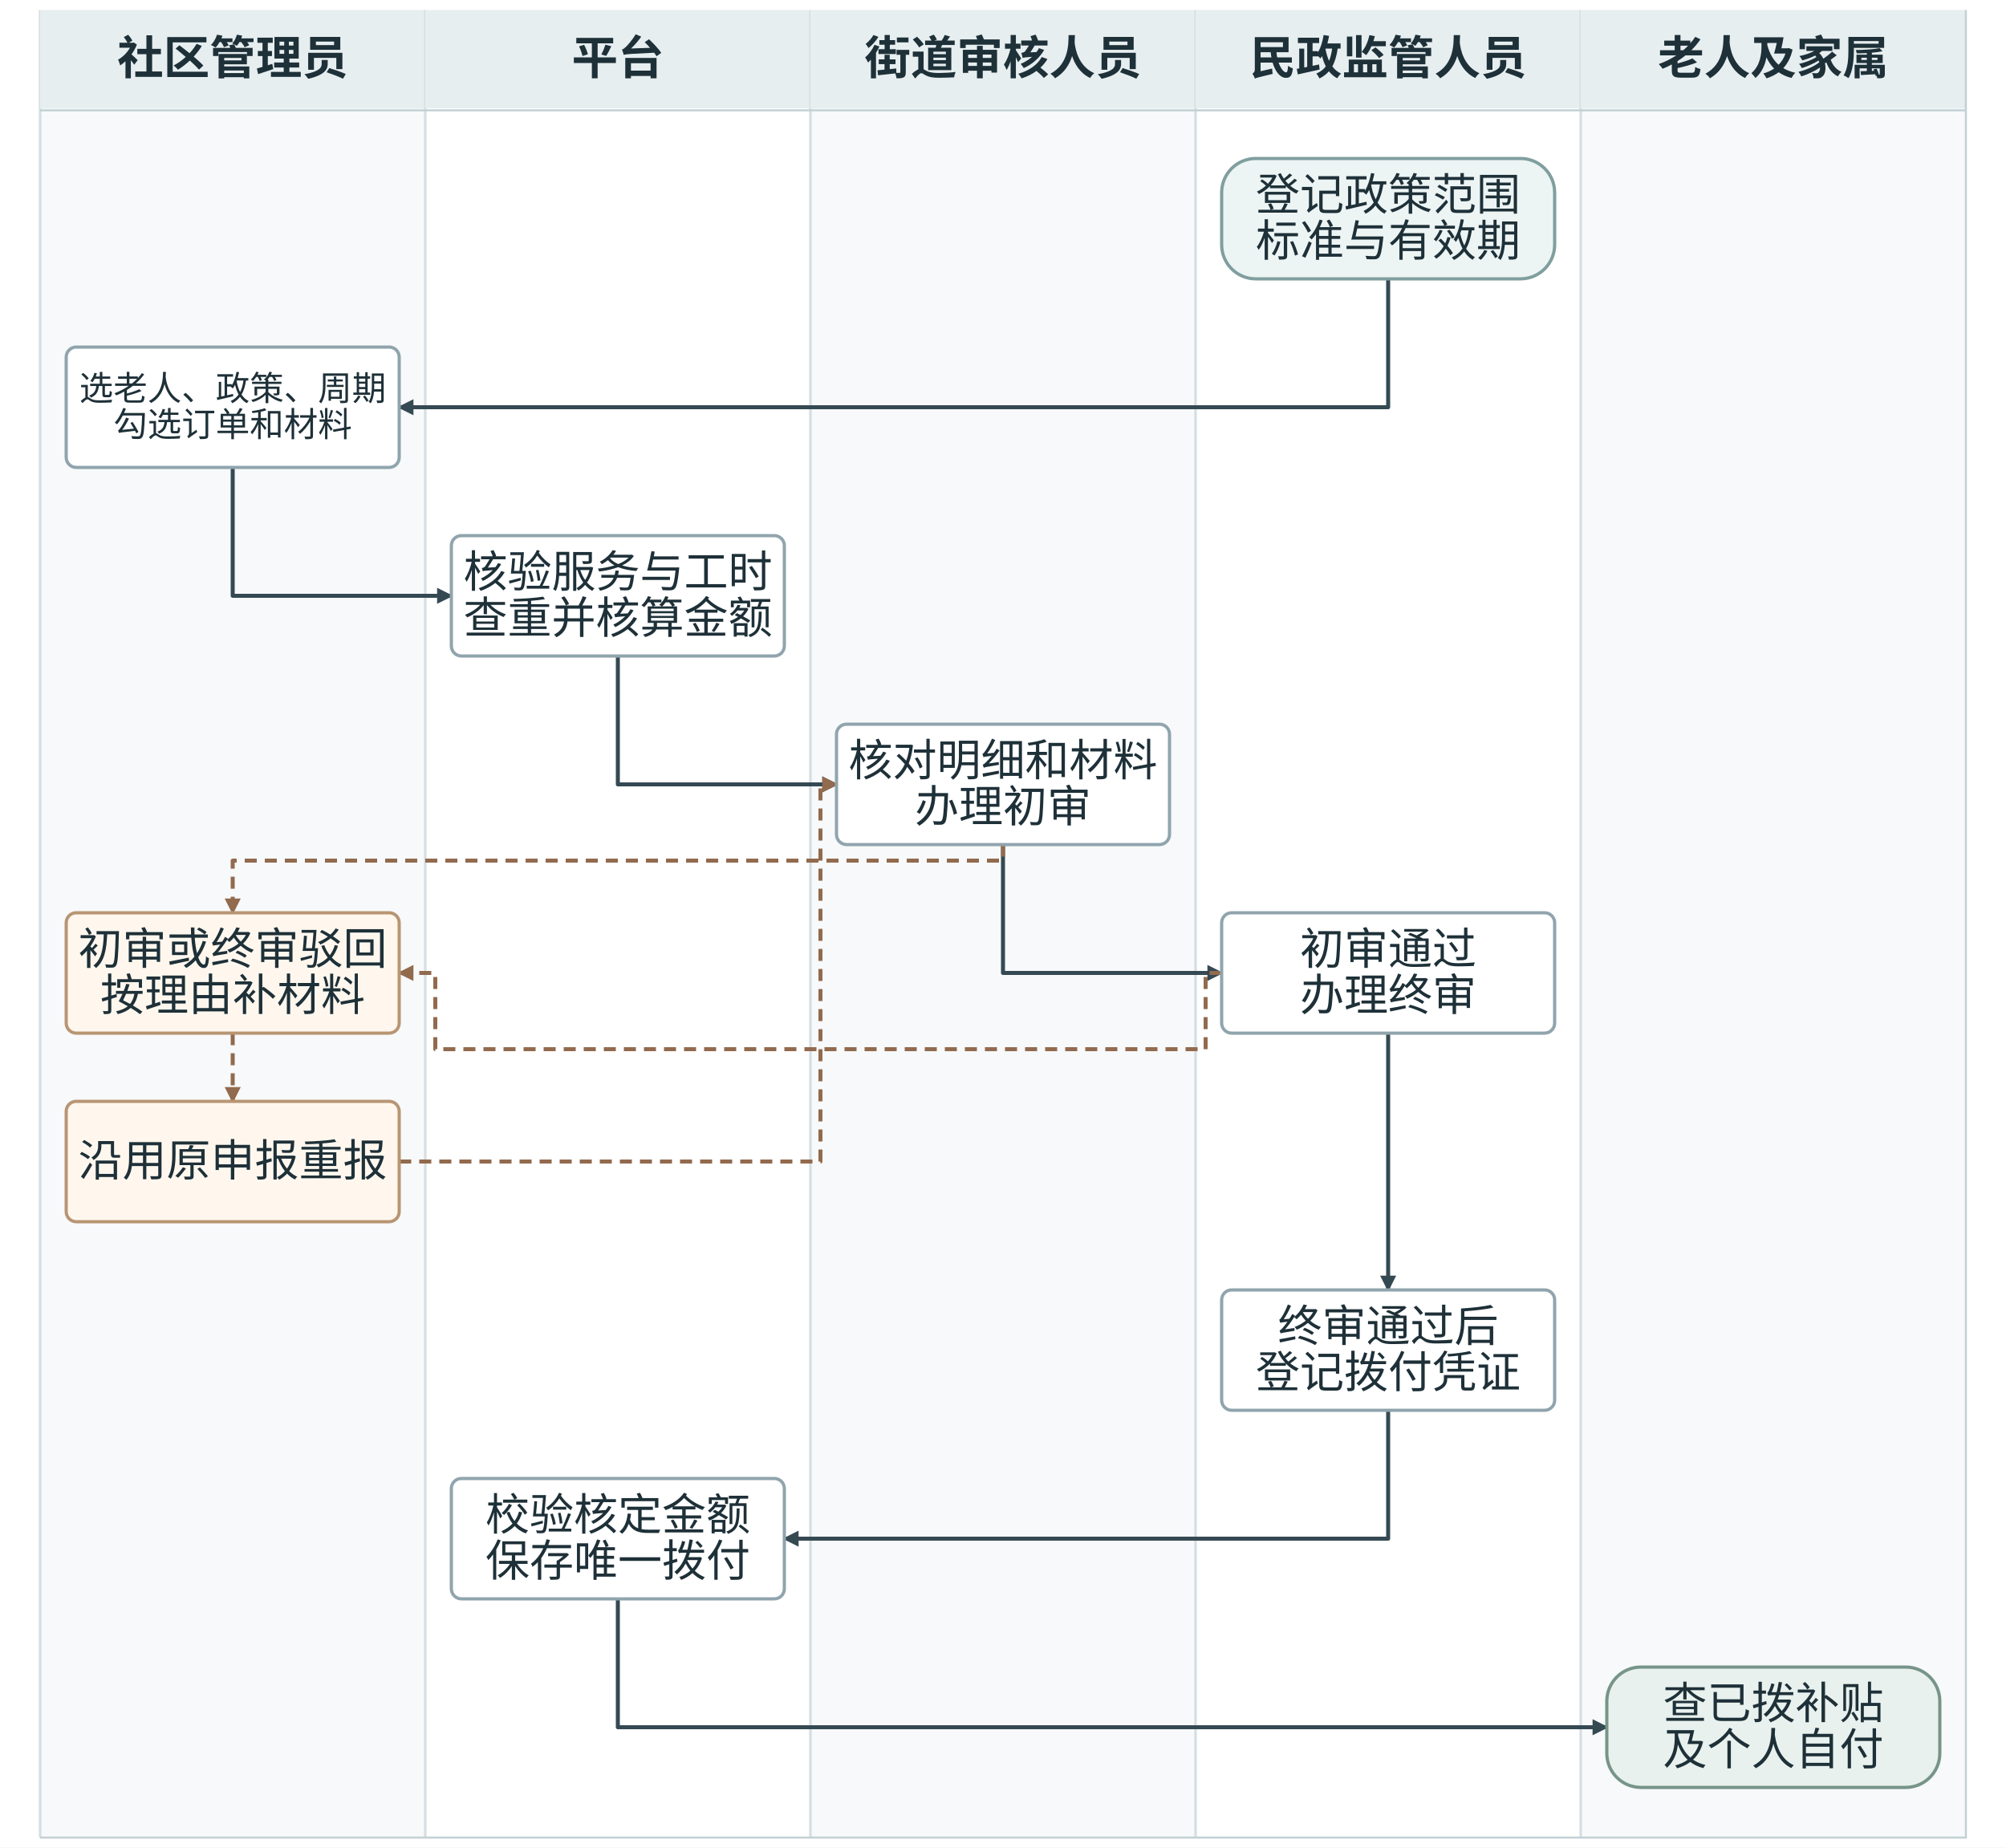
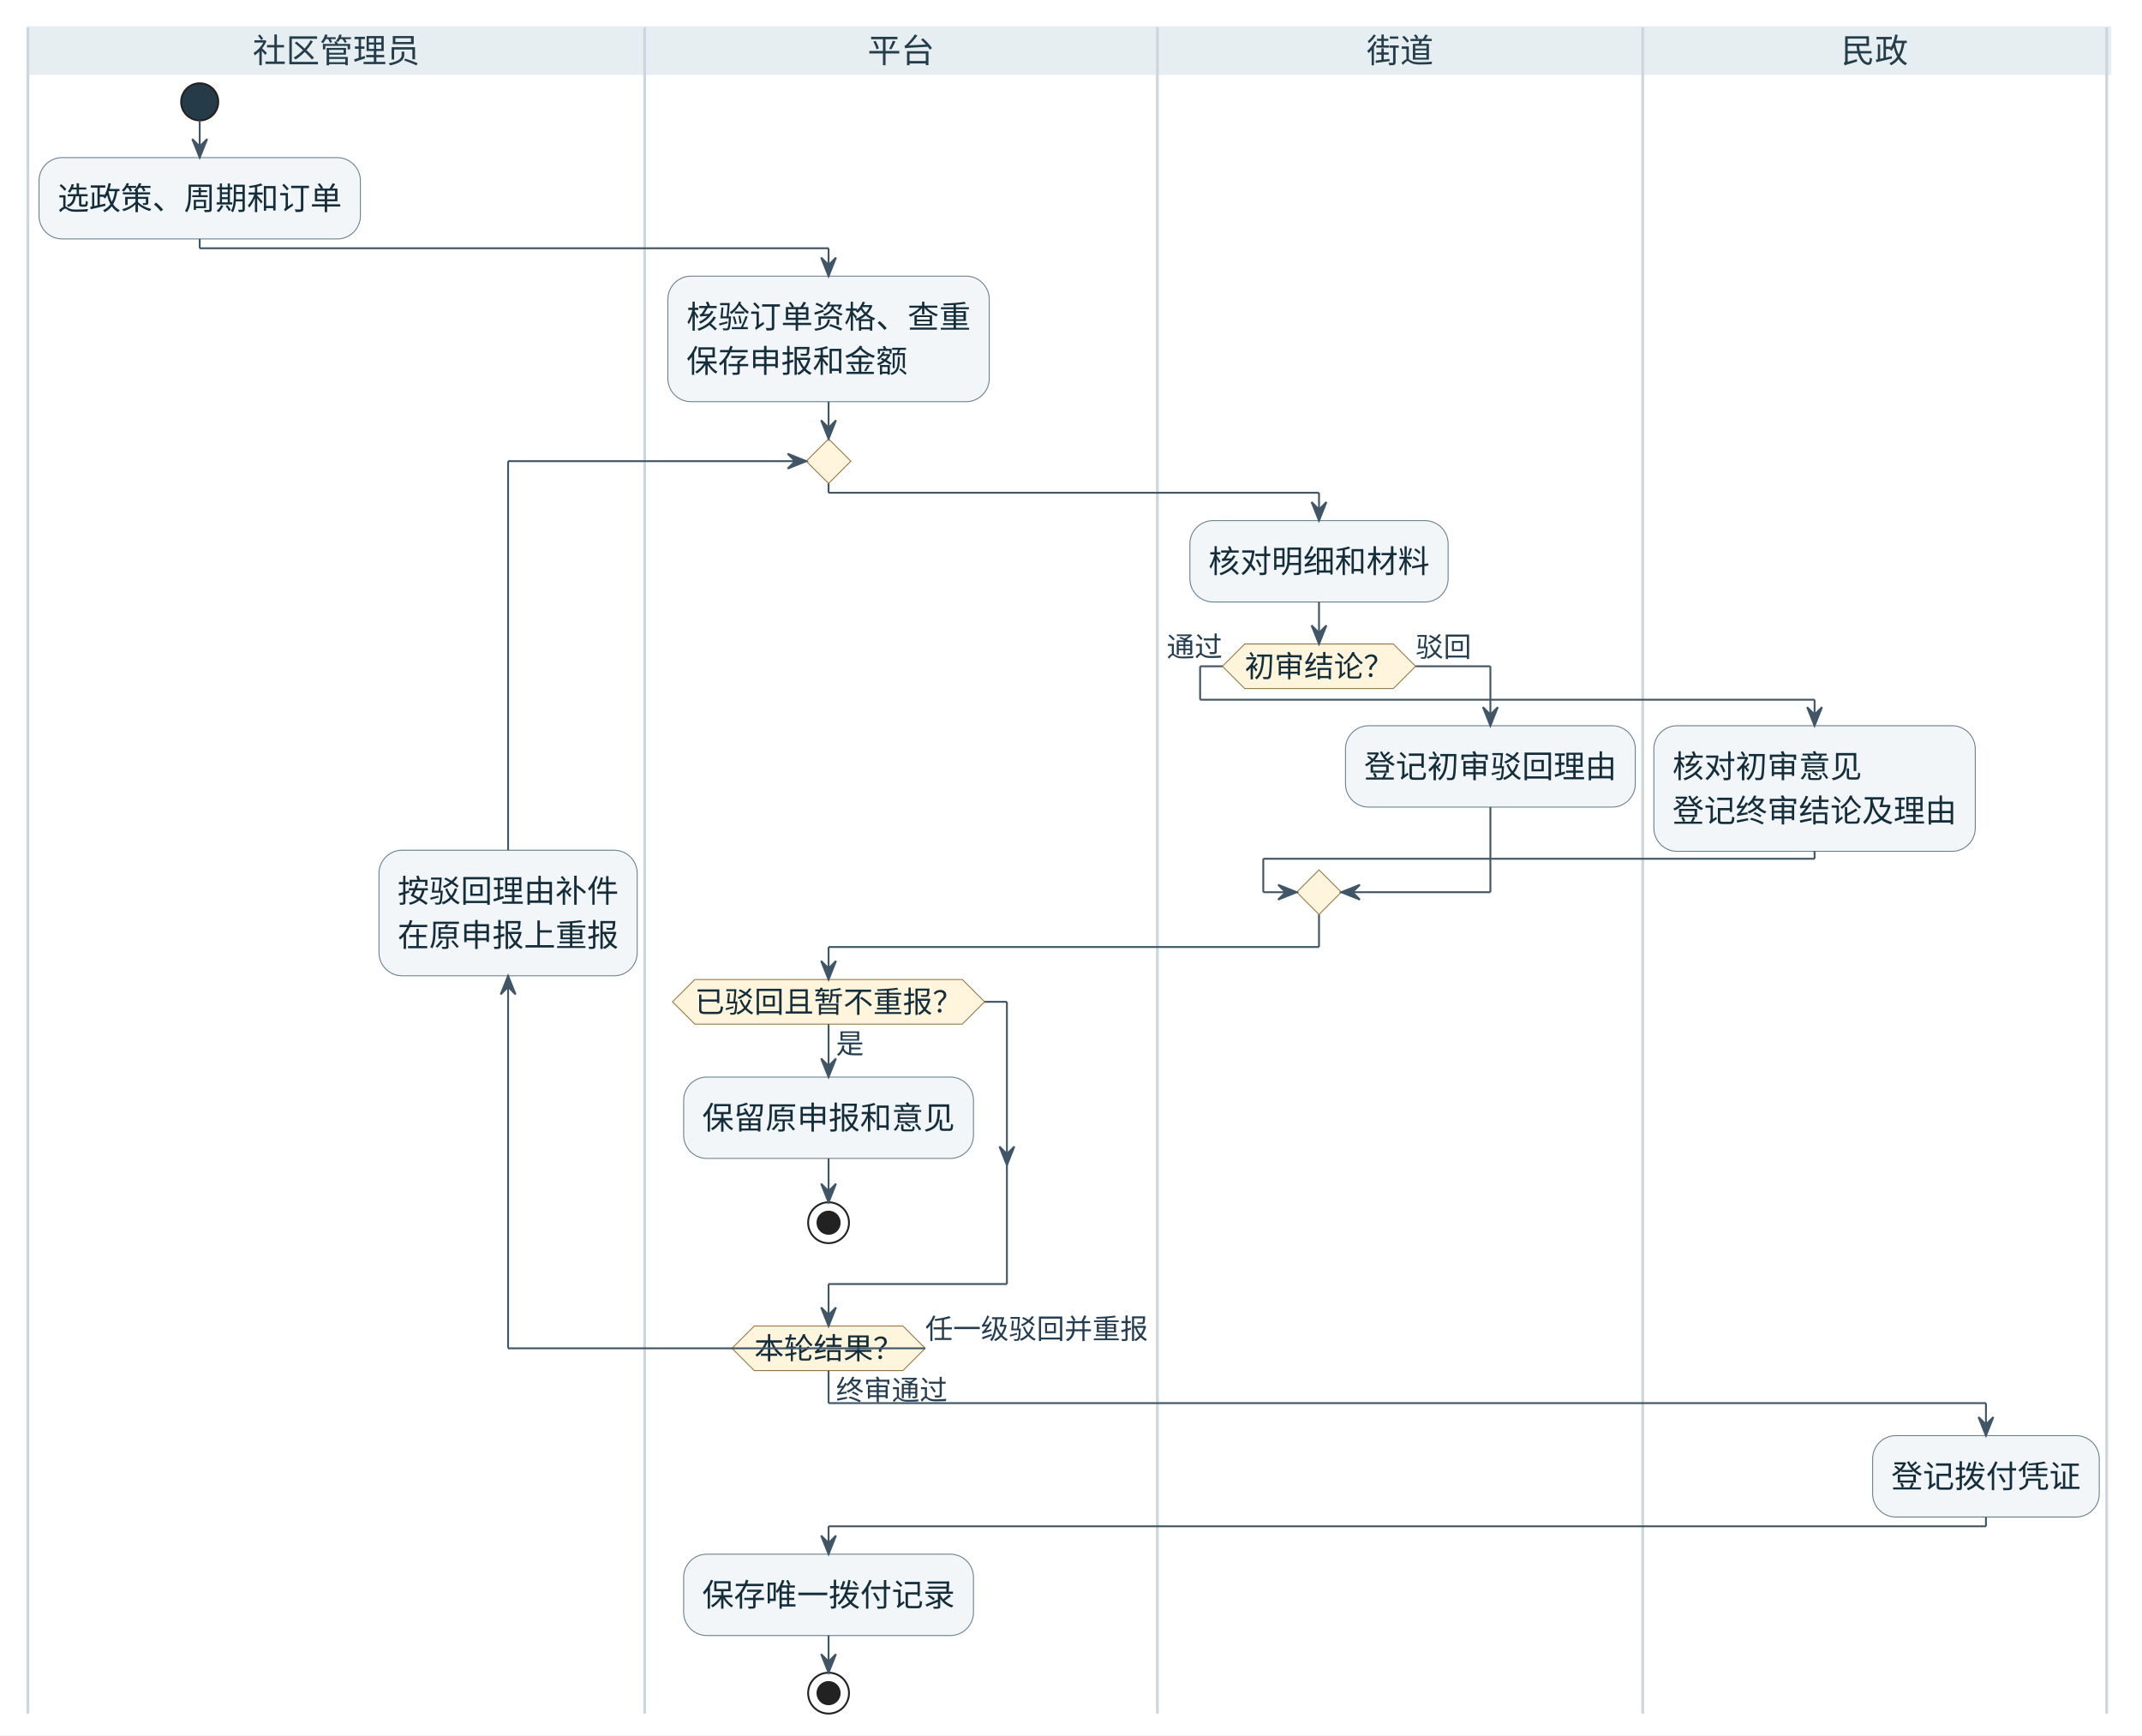
- <svg xmlns="http://www.w3.org/2000/svg" role="img" aria-labelledby="title desc" width="1000" height="921" viewBox="0 0 1000 921">
-   <defs>
-     <marker id="forward" markerWidth="8" markerHeight="8" refX="7.1" refY="4" orient="auto" markerUnits="userSpaceOnUse">
-       <path d="M0 0 L8 4 L0 8 Z" fill="#354953" />
-     </marker>
-     <marker id="branch" markerWidth="8" markerHeight="8" refX="7.1" refY="4" orient="auto" markerUnits="userSpaceOnUse">
-       <path d="M0 0 L8 4 L0 8 Z" fill="#926a4e" />
-     </marker>
-   </defs>
-   <style>text{font-family:"PingFang SC","Microsoft YaHei","Noto Sans CJK SC",sans-serif;text-anchor:middle;fill:#1e3038}</style>
-   <rect width="1000" height="921" fill="white" />
-   <rect x="20" y="5" width="192" height="911" fill="#f7f9fa" />
-   <path d="M20 5 V916" stroke="#d5dfe3" stroke-width="1.3" />
-   <rect x="20" y="5" width="192" height="49" fill="#e7eef0" />
-   <text x="116" y="37" style="font-size:23px;font-weight:600">社区管理员</text>
-   <rect x="212" y="5" width="192" height="911" fill="#ffffff" />
-   <path d="M212 5 V916" stroke="#d5dfe3" stroke-width="1.3" />
-   <rect x="212" y="5" width="192" height="49" fill="#e7eef0" />
-   <text x="308" y="37" style="font-size:23px;font-weight:600">平台</text>
-   <rect x="404" y="5" width="192" height="911" fill="#f7f9fa" />
-   <path d="M404 5 V916" stroke="#d5dfe3" stroke-width="1.3" />
-   <rect x="404" y="5" width="192" height="49" fill="#e7eef0" />
-   <text x="500" y="37" style="font-size:23px;font-weight:600">街道审核人员</text>
-   <rect x="596" y="5" width="192" height="911" fill="#ffffff" />
-   <path d="M596 5 V916" stroke="#d5dfe3" stroke-width="1.3" />
-   <rect x="596" y="5" width="192" height="49" fill="#e7eef0" />
-   <text x="692" y="37" style="font-size:23px;font-weight:600">民政监管人员</text>
-   <rect x="788" y="5" width="192" height="911" fill="#f7f9fa" />
-   <path d="M788 5 V916" stroke="#d5dfe3" stroke-width="1.3" />
-   <rect x="788" y="5" width="192" height="49" fill="#e7eef0" />
-   <text x="884" y="37" style="font-size:23px;font-weight:600">老人及家属</text>
-   <path d="M980 5 V916 H20 M20 55 H980" fill="none" stroke="#c2d0d5" />
-   <polyline points="692,139 692,203 199,203" fill="none" stroke="#354953" stroke-width="2" stroke-linejoin="round" marker-end="url(#forward)" />
-   <polyline points="116,233 116,297 225,297" fill="none" stroke="#354953" stroke-width="2" stroke-linejoin="round" marker-end="url(#forward)" />
-   <polyline points="308,327 308,391 417,391" fill="none" stroke="#354953" stroke-width="2" stroke-linejoin="round" marker-end="url(#forward)" />
-   <polyline points="500,421 500,485 609,485" fill="none" stroke="#354953" stroke-width="2" stroke-linejoin="round" marker-end="url(#forward)" />
-   <polyline points="692,515 692,643" fill="none" stroke="#354953" stroke-width="2" stroke-linejoin="round" marker-end="url(#forward)" />
-   <polyline points="692,703 692,767 391,767" fill="none" stroke="#354953" stroke-width="2" stroke-linejoin="round" marker-end="url(#forward)" />
-   <polyline points="308,797 308,861 801,861" fill="none" stroke="#354953" stroke-width="2" stroke-linejoin="round" marker-end="url(#forward)" />
-   <polyline points="500,421 500,429 116,429 116,455" fill="none" stroke="#926a4e" stroke-width="2" stroke-linejoin="round" stroke-dasharray="6 4" marker-end="url(#branch)" />
-   <polyline points="116,515 116,549" fill="none" stroke="#926a4e" stroke-width="2" stroke-linejoin="round" stroke-dasharray="6 4" marker-end="url(#branch)" />
-   <polyline points="199,579 409,579 409,391 417,391" fill="none" stroke="#926a4e" stroke-width="2" stroke-linejoin="round" stroke-dasharray="6 4" marker-end="url(#branch)" />
-   <polyline points="609,485 601,485 601,523 217,523 217,485 199,485" fill="none" stroke="#926a4e" stroke-width="2" stroke-linejoin="round" stroke-dasharray="6 4" marker-end="url(#branch)" />
-   <rect x="609" y="79" width="166" height="60" rx="17" fill="#edf4f4" stroke="#809e9e" stroke-width="1.6" />
-   <text x="692" y="104.76" style="font-size:22px;font-weight:400">登记政策范围</text>
-   <text x="692" y="127.76" style="font-size:22px;font-weight:400">标准与有效期</text>
-   <rect x="33" y="173" width="166" height="60" rx="5" fill="white" stroke="#90a4ad" stroke-width="1.6" />
-   <text x="116" y="199.61" style="font-size:17px;font-weight:400">选老人、政策、周期</text>
-   <text x="116" y="217.61" style="font-size:17px;font-weight:400">勾选订单和材料</text>
-   <rect x="225" y="267" width="166" height="60" rx="5" fill="white" stroke="#90a4ad" stroke-width="1.6" />
-   <text x="308" y="292.76" style="font-size:22px;font-weight:400">核验服务与工时</text>
-   <text x="308" y="315.76" style="font-size:22px;font-weight:400">查重并核算金额</text>
-   <rect x="417" y="361" width="166" height="60" rx="5" fill="white" stroke="#90a4ad" stroke-width="1.6" />
-   <text x="500" y="386.76" style="font-size:22px;font-weight:400">核对明细和材料</text>
-   <text x="500" y="409.76" style="font-size:22px;font-weight:400">办理初审</text>
-   <rect x="609" y="455" width="166" height="60" rx="5" fill="white" stroke="#90a4ad" stroke-width="1.6" />
-   <text x="692" y="480.76" style="font-size:22px;font-weight:400">初审通过</text>
-   <text x="692" y="503.76" style="font-size:22px;font-weight:400">办理终审</text>
-   <rect x="33" y="455" width="166" height="60" rx="5" fill="#fff7ee" stroke="#b89573" stroke-width="1.6" />
-   <text x="116" y="480.76" style="font-size:22px;font-weight:400">初审或终审驳回</text>
-   <text x="116" y="503.76" style="font-size:22px;font-weight:400">按理由补材料</text>
-   <rect x="33" y="549" width="166" height="60" rx="5" fill="#fff7ee" stroke="#b89573" stroke-width="1.6" />
-   <text x="116" y="586.26" style="font-size:22px;font-weight:400">沿用原申报重报</text>
-   <rect x="609" y="643" width="166" height="60" rx="5" fill="white" stroke="#90a4ad" stroke-width="1.6" />
-   <text x="692" y="668.76" style="font-size:22px;font-weight:400">终审通过后</text>
-   <text x="692" y="691.76" style="font-size:22px;font-weight:400">登记拨付凭证</text>
-   <rect x="225" y="737" width="166" height="60" rx="5" fill="white" stroke="#90a4ad" stroke-width="1.6" />
-   <text x="308" y="762.76" style="font-size:22px;font-weight:400">校验核定金额</text>
-   <text x="308" y="785.76" style="font-size:22px;font-weight:400">保存唯一拨付</text>
-   <rect x="801" y="831" width="166" height="60" rx="17" fill="#e8f1ed" stroke="#779488" stroke-width="1.6" />
-   <text x="884" y="856.76" style="font-size:22px;font-weight:400">查已拨补贴</text>
-   <text x="884" y="879.76" style="font-size:22px;font-weight:400">及个人自付</text>
+ <svg xmlns="http://www.w3.org/2000/svg" width="1153" height="934" viewBox="0 0 1153.0 934.0" role="img">
+   <rect width="100%" height="100%" fill="white" />
+   <g transform="translate(0.0 0)">
+     <g>
+       <rect fill="#E6EEF2" height="25.2" style="stroke:#E6EEF2;stroke-width:1;" width="1120.997" x="15" y="14.62" />
+       <ellipse cx="107.5" cy="54.82" fill="#263B48" rx="10" ry="10" style="stroke:#222222;stroke-width:1;" />
+       <rect fill="#F2F6F8" height="43.8" rx="12.5" ry="12.5" style="stroke:#657D8C;stroke-width:0.5;" width="173" x="21" y="84.82" />
+       <text fill="#142D3B" font-family="PingFang SC, Microsoft YaHei, Noto Sans CJK SC, sans-serif" font-size="17" lengthAdjust="spacing" textLength="153" x="31" y="112.84">选政策、周期和订单</text>
+       <rect fill="#F2F6F8" height="67.6" rx="12.5" ry="12.5" style="stroke:#657D8C;stroke-width:0.5;" width="139" x="204" y="457.62" />
+       <text fill="#142D3B" font-family="PingFang SC, Microsoft YaHei, Noto Sans CJK SC, sans-serif" font-size="17" lengthAdjust="spacing" textLength="119" x="214" y="485.64">按驳回理由补件</text>
+       <text fill="#142D3B" font-family="PingFang SC, Microsoft YaHei, Noto Sans CJK SC, sans-serif" font-size="17" lengthAdjust="spacing" textLength="119" x="214" y="509.44">在原申报上重报</text>
+       <line style="stroke:#CCD6DC;stroke-width:1.5;" x1="15" x2="15" y1="14.62" y2="922.32" />
+       <rect fill="#F2F6F8" height="67.6" rx="12.5" ry="12.5" style="stroke:#657D8C;stroke-width:0.5;" width="173" x="359.5" y="148.62" />
+       <text fill="#142D3B" font-family="PingFang SC, Microsoft YaHei, Noto Sans CJK SC, sans-serif" font-size="17" lengthAdjust="spacing" textLength="153" x="369.5" y="176.64">核验订单资格、查重</text>
+       <text fill="#142D3B" font-family="PingFang SC, Microsoft YaHei, Noto Sans CJK SC, sans-serif" font-size="17" lengthAdjust="spacing" textLength="119" x="369.5" y="200.44">保存申报和金额</text>
+       <rect fill="#F2F6F8" height="43.8" rx="12.5" ry="12.5" style="stroke:#657D8C;stroke-width:0.5;" width="156" x="368" y="579.72" />
+       <text fill="#142D3B" font-family="PingFang SC, Microsoft YaHei, Noto Sans CJK SC, sans-serif" font-size="17" lengthAdjust="spacing" textLength="136" x="378" y="607.74">保留原申报和意见</text>
+       <ellipse cx="446" cy="658.12" fill="none" rx="11" ry="11" style="stroke:#222222;stroke-width:1;" />
+       <ellipse cx="446" cy="658.12" fill="#222222" rx="6" ry="6" style="stroke:#222222;stroke-width:1;" />
+       <polygon fill="#FFF5DD" points="374,527.22,518,527.22,530,539.22,518,551.22,374,551.22,362,539.22,374,527.22" style="stroke:#947442;stroke-width:0.5;" />
+       <text fill="#253D50" font-family="PingFang SC, Microsoft YaHei, Noto Sans CJK SC, sans-serif" font-size="15" lengthAdjust="spacing" textLength="15" x="450" y="567.12">是</text>
+       <text fill="#142D3B" font-family="PingFang SC, Microsoft YaHei, Noto Sans CJK SC, sans-serif" font-size="16" lengthAdjust="spacing" textLength="144" x="374" y="544.98">已驳回且暂不重报？</text>
+       <polygon fill="#FFF5DD" points="446,236.22,458,248.22,446,260.22,434,248.22,446,236.22" style="stroke:#947442;stroke-width:0.5;" />
+       <polygon fill="#FFF5DD" points="406,713.72,486,713.72,498,725.72,486,737.72,406,737.72,394,725.72,406,713.72" style="stroke:#947442;stroke-width:0.5;" />
+       <text fill="#253D50" font-family="PingFang SC, Microsoft YaHei, Noto Sans CJK SC, sans-serif" font-size="15" lengthAdjust="spacing" textLength="60" x="450" y="753.62">终审通过</text>
+       <text fill="#142D3B" font-family="PingFang SC, Microsoft YaHei, Noto Sans CJK SC, sans-serif" font-size="16" lengthAdjust="spacing" textLength="80" x="406" y="731.48">本轮结果？</text>
+       <text fill="#253D50" font-family="PingFang SC, Microsoft YaHei, Noto Sans CJK SC, sans-serif" font-size="15" lengthAdjust="spacing" textLength="120" x="498" y="720.62">任一级驳回并重报</text>
+       <rect fill="#F2F6F8" height="43.8" rx="12.5" ry="12.5" style="stroke:#657D8C;stroke-width:0.5;" width="156" x="368" y="836.52" />
+       <text fill="#142D3B" font-family="PingFang SC, Microsoft YaHei, Noto Sans CJK SC, sans-serif" font-size="17" lengthAdjust="spacing" textLength="136" x="378" y="864.54">保存唯一拨付记录</text>
+       <ellipse cx="446" cy="911.32" fill="none" rx="11" ry="11" style="stroke:#222222;stroke-width:1;" />
+       <ellipse cx="446" cy="911.32" fill="#222222" rx="6" ry="6" style="stroke:#222222;stroke-width:1;" />
+       <line style="stroke:#CCD6DC;stroke-width:1.5;" x1="347" x2="347" y1="14.62" y2="922.32" />
+       <rect fill="#F2F6F8" height="43.8" rx="12.5" ry="12.5" style="stroke:#657D8C;stroke-width:0.5;" width="139" x="640.5" y="280.22" />
+       <text fill="#142D3B" font-family="PingFang SC, Microsoft YaHei, Noto Sans CJK SC, sans-serif" font-size="17" lengthAdjust="spacing" textLength="119" x="650.5" y="308.24">核对明细和材料</text>
+       <polygon fill="#FFF5DD" points="670,346.62,750,346.62,762,358.62,750,370.62,670,370.62,658,358.62,670,346.62" style="stroke:#947442;stroke-width:0.5;" />
+       <text fill="#142D3B" font-family="PingFang SC, Microsoft YaHei, Noto Sans CJK SC, sans-serif" font-size="16" lengthAdjust="spacing" textLength="80" x="670" y="364.38">初审结论？</text>
+       <text fill="#253D50" font-family="PingFang SC, Microsoft YaHei, Noto Sans CJK SC, sans-serif" font-size="15" lengthAdjust="spacing" textLength="30" x="628" y="353.52">通过</text>
+       <text fill="#253D50" font-family="PingFang SC, Microsoft YaHei, Noto Sans CJK SC, sans-serif" font-size="15" lengthAdjust="spacing" textLength="30" x="762" y="353.52">驳回</text>
+       <rect fill="#F2F6F8" height="43.8" rx="12.5" ry="12.5" style="stroke:#657D8C;stroke-width:0.5;" width="156" x="724.25" y="390.62" />
+       <text fill="#142D3B" font-family="PingFang SC, Microsoft YaHei, Noto Sans CJK SC, sans-serif" font-size="17" lengthAdjust="spacing" textLength="136" x="734.25" y="418.64">登记初审驳回理由</text>
+       <polygon fill="#FFF5DD" points="710,468.22,722,480.22,710,492.22,698,480.22,710,468.22" style="stroke:#947442;stroke-width:0.5;" />
+       <line style="stroke:#CCD6DC;stroke-width:1.5;" x1="623" x2="623" y1="14.62" y2="922.32" />
+       <rect fill="#F2F6F8" height="67.6" rx="12.5" ry="12.5" style="stroke:#657D8C;stroke-width:0.5;" width="173" x="890.25" y="390.62" />
+       <text fill="#142D3B" font-family="PingFang SC, Microsoft YaHei, Noto Sans CJK SC, sans-serif" font-size="17" lengthAdjust="spacing" textLength="102" x="900.25" y="418.64">核对初审意见</text>
+       <text fill="#142D3B" font-family="PingFang SC, Microsoft YaHei, Noto Sans CJK SC, sans-serif" font-size="17" lengthAdjust="spacing" textLength="153" x="900.25" y="442.44">登记终审结论及理由</text>
+       <rect fill="#F2F6F8" height="43.8" rx="12.5" ry="12.5" style="stroke:#657D8C;stroke-width:0.5;" width="122" x="1008" y="772.72" />
+       <text fill="#142D3B" font-family="PingFang SC, Microsoft YaHei, Noto Sans CJK SC, sans-serif" font-size="17" lengthAdjust="spacing" textLength="102" x="1018" y="800.74">登记拨付凭证</text>
+       <line style="stroke:#CCD6DC;stroke-width:1.5;" x1="884.25" x2="884.25" y1="14.62" y2="922.32" />
+       <line style="stroke:#CCD6DC;stroke-width:1.5;" x1="1134" x2="1134" y1="14.62" y2="922.32" />
+       <line style="stroke:#405666;stroke-width:1;" x1="107.5" x2="107.5" y1="64.82" y2="84.82" />
+       <polygon fill="#405666" points="103.5,74.82,107.5,84.82,111.5,74.82,107.5,78.82" style="stroke:#405666;stroke-width:1;" />
+       <line style="stroke:#405666;stroke-width:1;" x1="446" x2="446" y1="623.52" y2="647.12" />
+       <polygon fill="#405666" points="442,637.12,446,647.12,450,637.12,446,641.12" style="stroke:#405666;stroke-width:1;" />
+       <line style="stroke:#405666;stroke-width:1;" x1="446" x2="446" y1="551.22" y2="579.72" />
+       <polygon fill="#405666" points="442,569.72,446,579.72,450,569.72,446,573.72" style="stroke:#405666;stroke-width:1;" />
+       <line style="stroke:#405666;stroke-width:1;" x1="530" x2="542" y1="539.22" y2="539.22" />
+       <polygon fill="#405666" points="538,617.12,542,627.12,546,617.12,542,621.12" style="stroke:#405666;stroke-width:1;" />
+       <line style="stroke:#405666;stroke-width:1;" x1="542" x2="542" y1="539.22" y2="691.12" />
+       <line style="stroke:#405666;stroke-width:1;" x1="542" x2="446" y1="691.12" y2="691.12" />
+       <line style="stroke:#405666;stroke-width:1;" x1="446" x2="446" y1="691.12" y2="713.72" />
+       <polygon fill="#405666" points="442,703.72,446,713.72,450,703.72,446,707.72" style="stroke:#405666;stroke-width:1;" />
+       <line style="stroke:#405666;stroke-width:1;" x1="446" x2="446" y1="216.22" y2="236.22" />
+       <polygon fill="#405666" points="442,226.22,446,236.22,450,226.22,446,230.22" style="stroke:#405666;stroke-width:1;" />
+       <line style="stroke:#405666;stroke-width:1;" x1="446" x2="446" y1="880.32" y2="900.32" />
+       <polygon fill="#405666" points="442,890.32,446,900.32,450,890.32,446,894.32" style="stroke:#405666;stroke-width:1;" />
+       <line style="stroke:#405666;stroke-width:1;" x1="762" x2="802.25" y1="358.62" y2="358.62" />
+       <line style="stroke:#405666;stroke-width:1;" x1="802.25" x2="802.25" y1="358.62" y2="390.62" />
+       <polygon fill="#405666" points="798.25,380.62,802.25,390.62,806.25,380.62,802.25,384.62" style="stroke:#405666;stroke-width:1;" />
+       <line style="stroke:#405666;stroke-width:1;" x1="802.25" x2="802.25" y1="434.42" y2="480.22" />
+       <line style="stroke:#405666;stroke-width:1;" x1="802.25" x2="722" y1="480.22" y2="480.22" />
+       <polygon fill="#405666" points="732,476.22,722,480.22,732,484.22,728,480.22" style="stroke:#405666;stroke-width:1;" />
+       <line style="stroke:#405666;stroke-width:1;" x1="710" x2="710" y1="324.02" y2="346.62" />
+       <polygon fill="#405666" points="706,336.62,710,346.62,714,336.62,710,340.62" style="stroke:#405666;stroke-width:1;" />
+       <line style="stroke:#405666;stroke-width:1;" x1="107.5" x2="107.5" y1="128.62" y2="133.62" />
+       <line style="stroke:#405666;stroke-width:1;" x1="107.5" x2="446" y1="133.62" y2="133.62" />
+       <line style="stroke:#405666;stroke-width:1;" x1="446" x2="446" y1="133.62" y2="148.62" />
+       <polygon fill="#405666" points="442,138.62,446,148.62,450,138.62,446,142.62" style="stroke:#405666;stroke-width:1;" />
+       <line style="stroke:#405666;stroke-width:1;" x1="658" x2="646" y1="358.62" y2="358.62" />
+       <line style="stroke:#405666;stroke-width:1;" x1="646" x2="646" y1="358.62" y2="376.62" />
+       <line style="stroke:#405666;stroke-width:1;" x1="646" x2="976.75" y1="376.62" y2="376.62" />
+       <line style="stroke:#405666;stroke-width:1;" x1="976.75" x2="976.75" y1="376.62" y2="390.62" />
+       <polygon fill="#405666" points="972.75,380.62,976.75,390.62,980.75,380.62,976.75,384.62" style="stroke:#405666;stroke-width:1;" />
+       <line style="stroke:#405666;stroke-width:1;" x1="976.75" x2="976.75" y1="458.22" y2="462.22" />
+       <line style="stroke:#405666;stroke-width:1;" x1="976.75" x2="680" y1="462.22" y2="462.22" />
+       <line style="stroke:#405666;stroke-width:1;" x1="680" x2="680" y1="462.22" y2="480.22" />
+       <line style="stroke:#405666;stroke-width:1;" x1="680" x2="698" y1="480.22" y2="480.22" />
+       <polygon fill="#405666" points="688,476.22,698,480.22,688,484.22,692,480.22" style="stroke:#405666;stroke-width:1;" />
+       <line style="stroke:#405666;stroke-width:1;" x1="710" x2="710" y1="492.22" y2="509.72" />
+       <line style="stroke:#405666;stroke-width:1;" x1="710" x2="446" y1="509.72" y2="509.72" />
+       <line style="stroke:#405666;stroke-width:1;" x1="446" x2="446" y1="509.72" y2="527.22" />
+       <polygon fill="#405666" points="442,517.22,446,527.22,450,517.22,446,521.22" style="stroke:#405666;stroke-width:1;" />
+       <line style="stroke:#405666;stroke-width:1;" x1="446" x2="446" y1="260.22" y2="265.22" />
+       <line style="stroke:#405666;stroke-width:1;" x1="446" x2="710" y1="265.22" y2="265.22" />
+       <line style="stroke:#405666;stroke-width:1;" x1="710" x2="710" y1="265.22" y2="280.22" />
+       <polygon fill="#405666" points="706,270.22,710,280.22,714,270.22,710,274.22" style="stroke:#405666;stroke-width:1;" />
+       <line style="stroke:#405666;stroke-width:1;" x1="498" x2="273.5" y1="725.72" y2="725.72" />
+       <line style="stroke:#405666;stroke-width:1;" x1="273.5" x2="273.5" y1="525.22" y2="725.72" />
+       <polygon fill="#405666" points="269.5,535.22,273.5,525.22,277.5,535.22,273.5,531.22" style="stroke:#405666;stroke-width:1;" />
+       <line style="stroke:#405666;stroke-width:1;" x1="273.5" x2="273.5" y1="248.22" y2="457.62" />
+       <line style="stroke:#405666;stroke-width:1;" x1="273.5" x2="434" y1="248.22" y2="248.22" />
+       <polygon fill="#405666" points="424,244.22,434,248.22,424,252.22,428,248.22" style="stroke:#405666;stroke-width:1;" />
+       <line style="stroke:#405666;stroke-width:1;" x1="446" x2="446" y1="737.72" y2="755.22" />
+       <line style="stroke:#405666;stroke-width:1;" x1="446" x2="1069" y1="755.22" y2="755.22" />
+       <line style="stroke:#405666;stroke-width:1;" x1="1069" x2="1069" y1="755.22" y2="772.72" />
+       <polygon fill="#405666" points="1065,762.72,1069,772.72,1073,762.72,1069,766.72" style="stroke:#405666;stroke-width:1;" />
+       <line style="stroke:#405666;stroke-width:1;" x1="1069" x2="1069" y1="816.52" y2="821.52" />
+       <line style="stroke:#405666;stroke-width:1;" x1="1069" x2="446" y1="821.52" y2="821.52" />
+       <line style="stroke:#405666;stroke-width:1;" x1="446" x2="446" y1="821.52" y2="836.52" />
+       <polygon fill="#405666" points="442,826.52,446,836.52,450,826.52,446,830.52" style="stroke:#405666;stroke-width:1;" />
+       <text fill="#233D4B" font-family="PingFang SC, Microsoft YaHei, Noto Sans CJK SC, sans-serif" font-size="18" lengthAdjust="spacing" textLength="90" x="136" y="33.7">社区管理员</text>
+       <text fill="#233D4B" font-family="PingFang SC, Microsoft YaHei, Noto Sans CJK SC, sans-serif" font-size="18" lengthAdjust="spacing" textLength="36" x="467" y="33.7">平台</text>
+       <text fill="#233D4B" font-family="PingFang SC, Microsoft YaHei, Noto Sans CJK SC, sans-serif" font-size="18" lengthAdjust="spacing" textLength="36" x="735.625" y="33.7">街道</text>
+       <text fill="#233D4B" font-family="PingFang SC, Microsoft YaHei, Noto Sans CJK SC, sans-serif" font-size="18" lengthAdjust="spacing" textLength="36" x="991.125" y="33.7">民政</text>
+     </g>
+   </g>
</svg>
